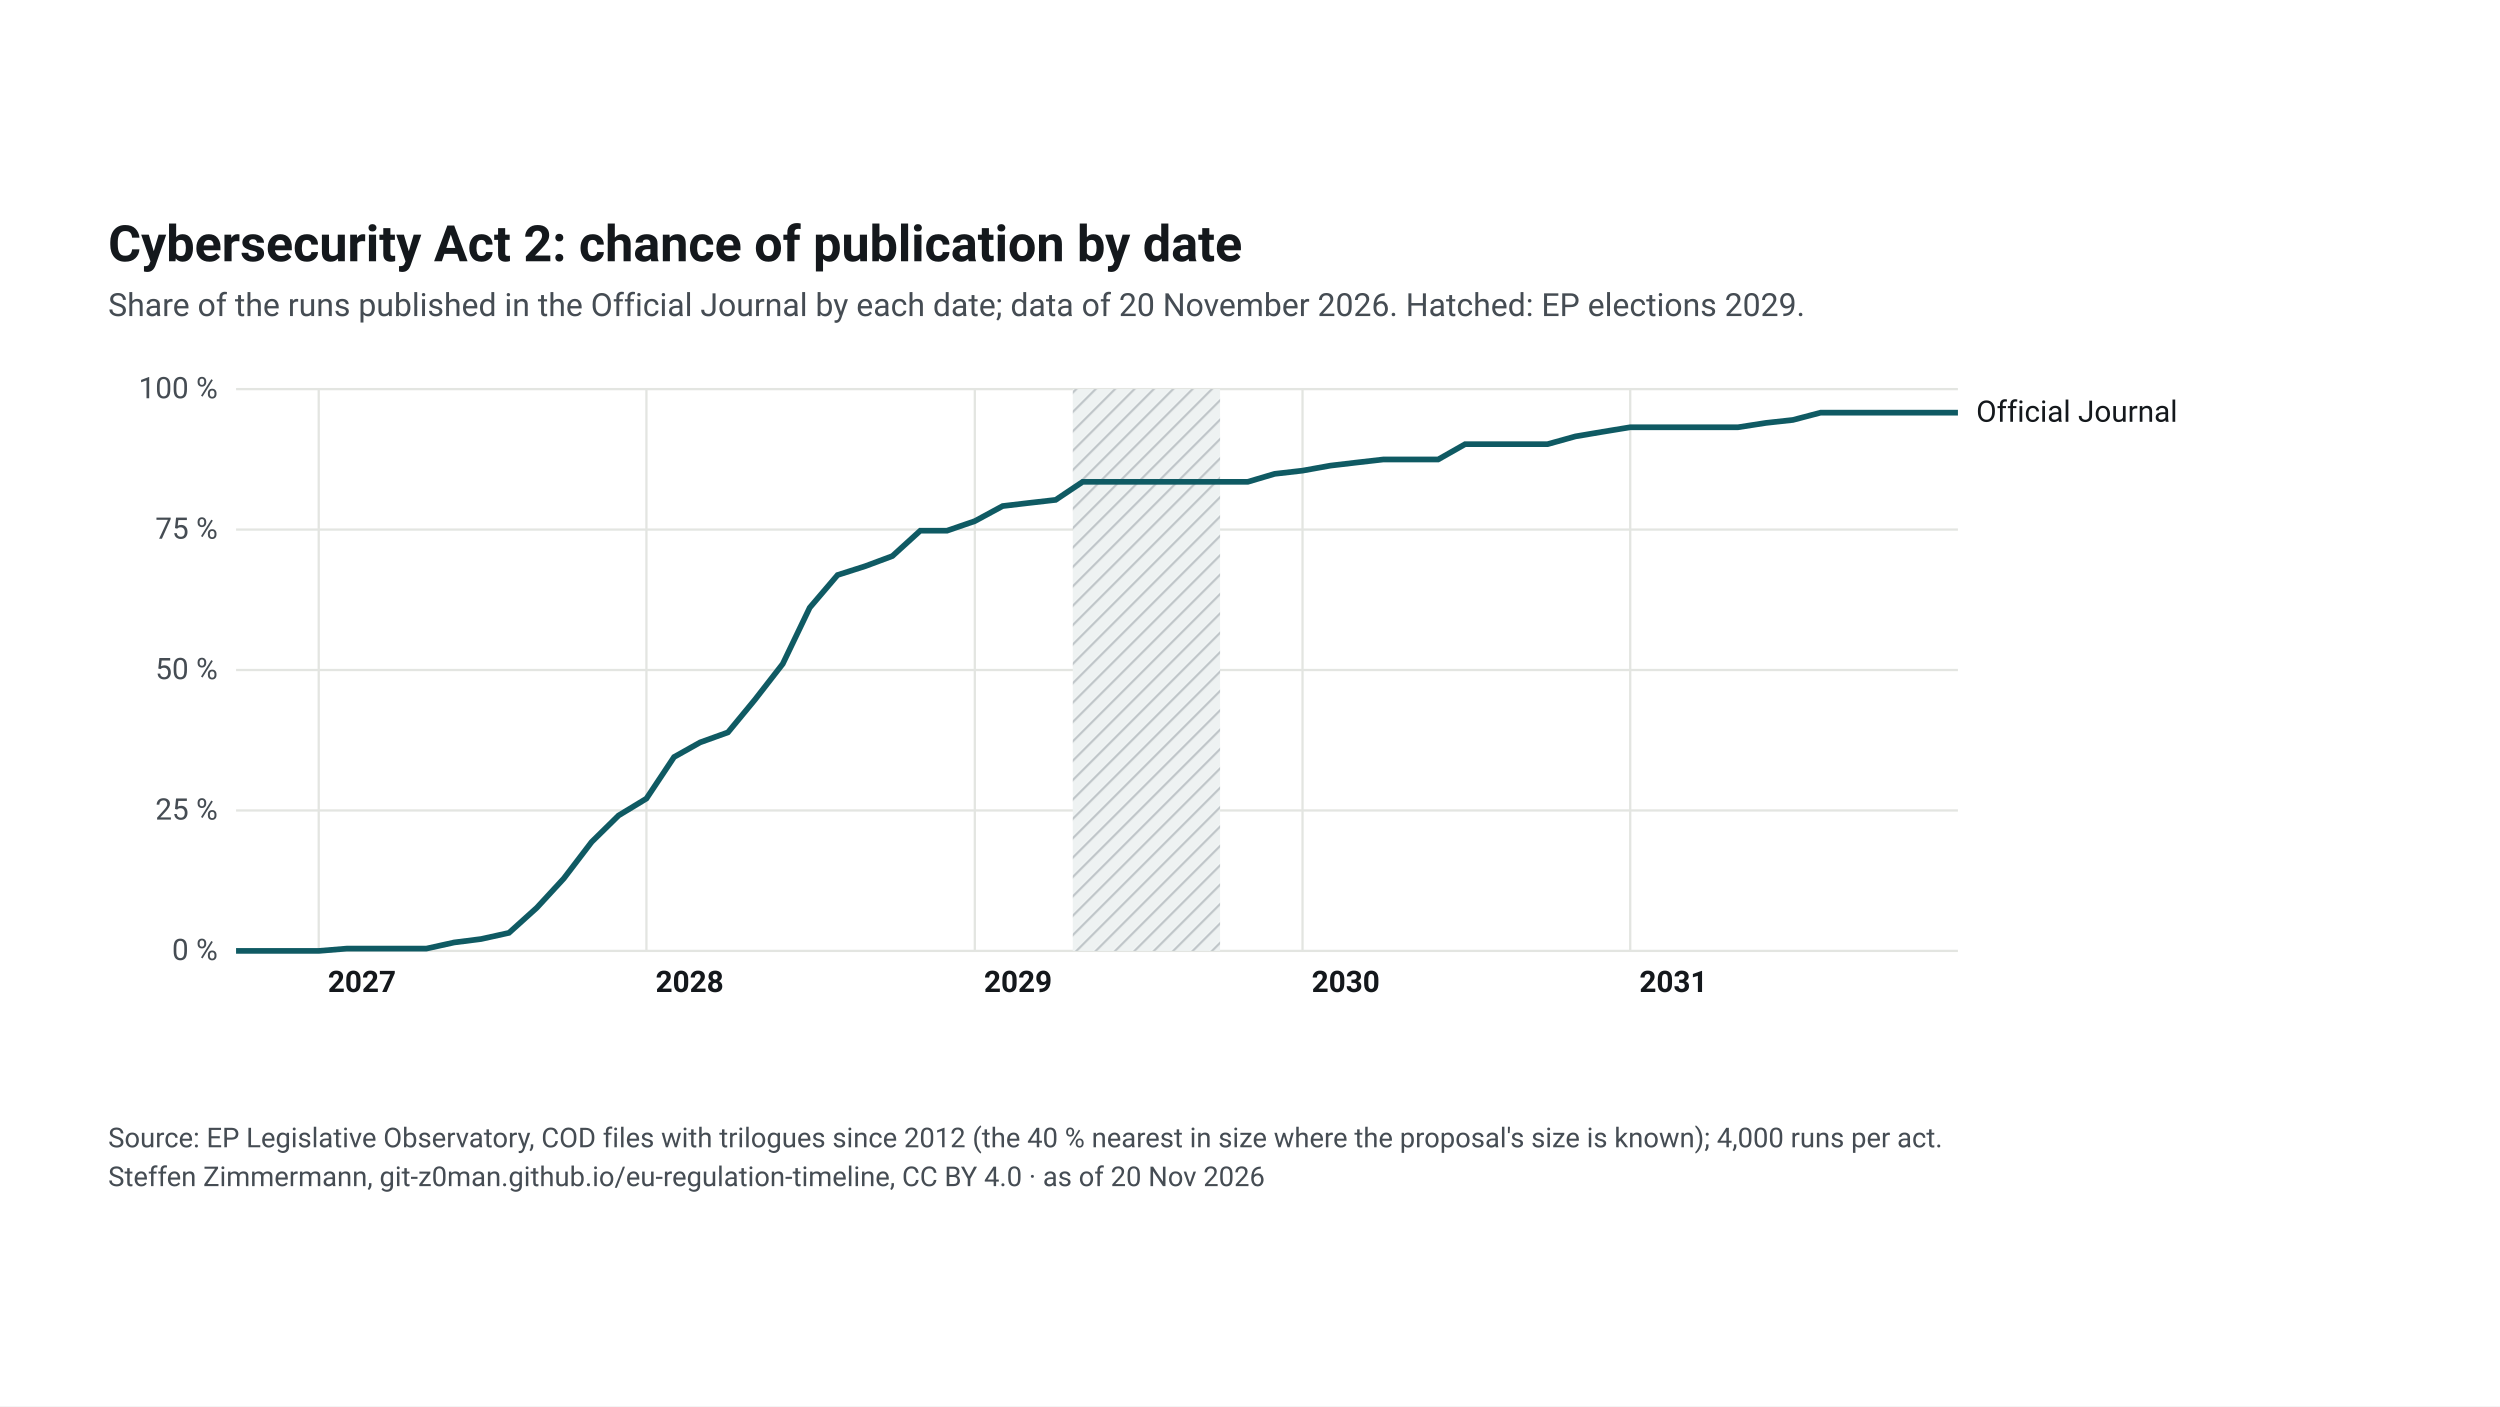
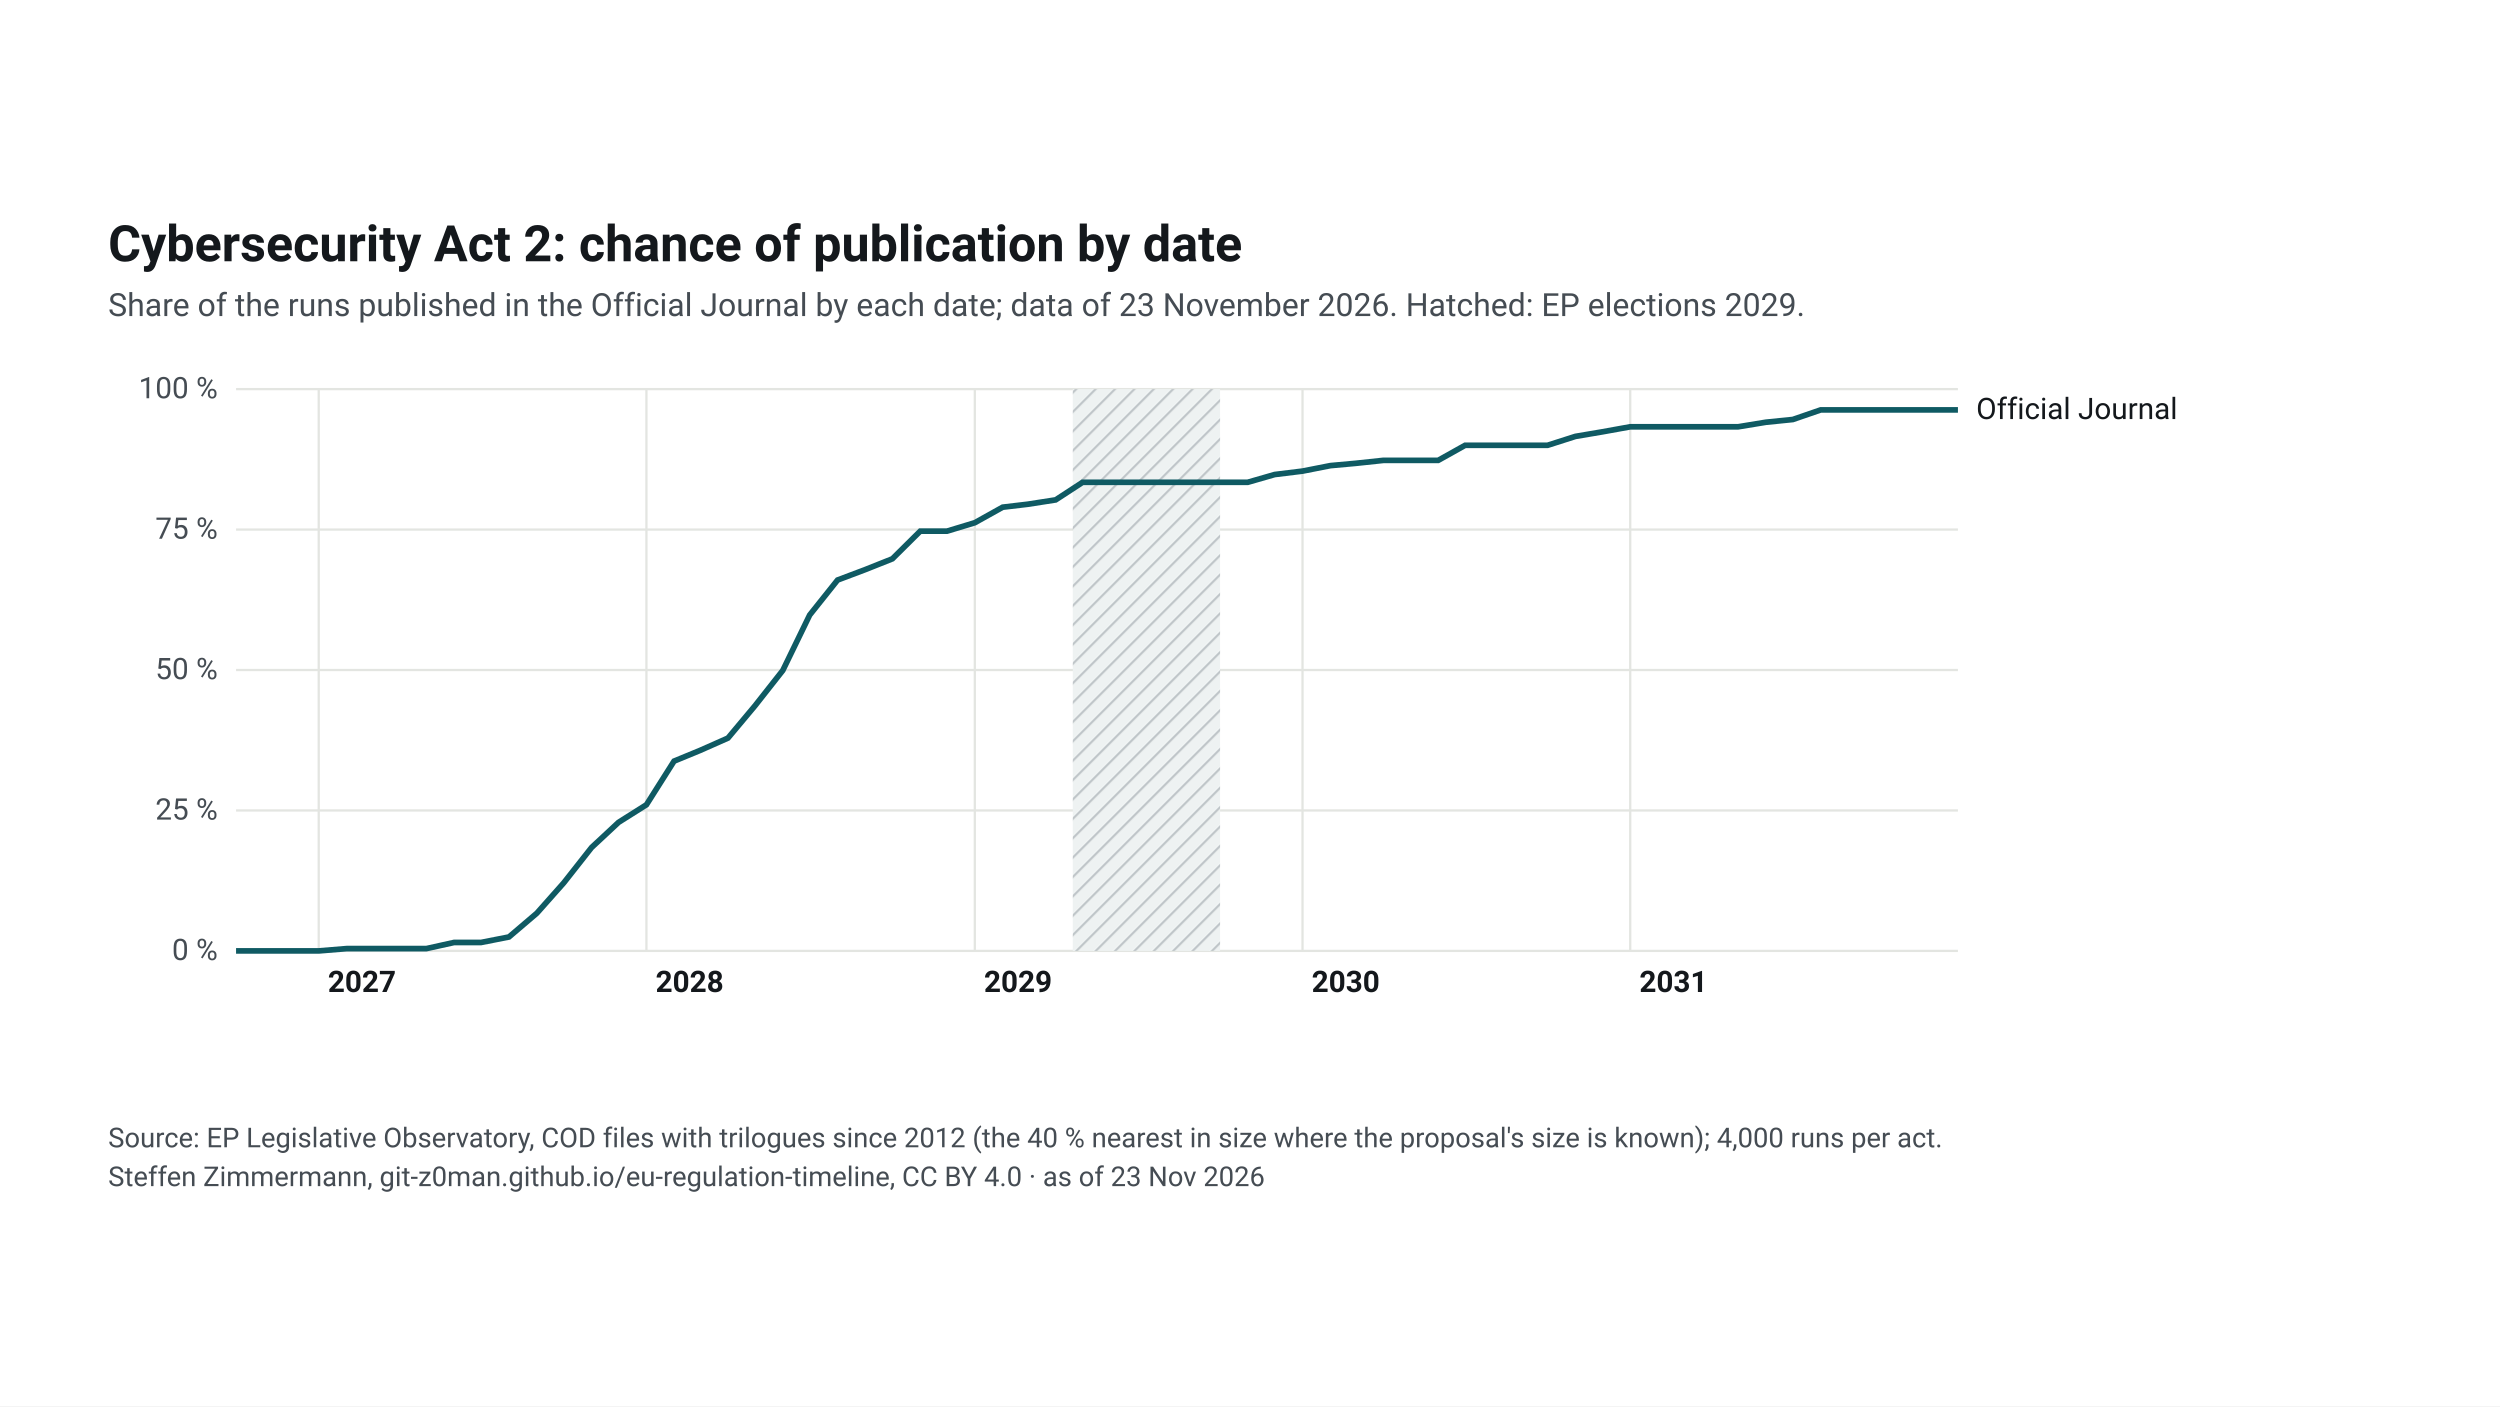
<svg xmlns="http://www.w3.org/2000/svg" width="1920" height="1080" viewBox="0 0 1920 1080">
  <rect width="1920" height="1080" fill="#ffffff" />
  <svg font-family="&quot;Source Sans 3&quot;, system-ui, -apple-system, Segoe UI, Roboto, Arial, sans-serif" font-size="13" x="48" y="48" width="1824" height="984" viewBox="0 0 1040 455" preserveAspectRatio="xMidYMid meet">
    <style>.ink{fill:#14181c}.mu{fill:#454c53}.gr{stroke:#e3e5e1;stroke-width:1}.pa{fill:#eef2f2}.pb{fill:#e4e8e9}.hb{fill:#eef2f2}.hl{stroke:#c3c9cc}.wt{fill:#454c53}.pt{fill:#14181c;paint-order:stroke;stroke:#fff;stroke-width:4px;stroke-linejoin:round}.pl{stroke:#14181c}.td{stroke:#14181c;stroke-width:1.5}.b50{fill:#0f5a63;opacity:.9}.b80{fill:#cfe2e4}.med{fill:#fff;stroke:#0f5a63}.fx{fill:#14181c}.ini{fill:#e3eeef;stroke:#6e9195;stroke-width:1}.ini80{fill:#a7b7ba}.inim{stroke:#6e9195;stroke-width:2}.c1{stroke:#0f5a63}.c2{stroke:#454c53;stroke-dasharray:7 4}.c3{stroke:#6e9195;stroke-dasharray:2 4}.ax{stroke:#454c53;stroke-width:1}.dn{fill:#0f5a63;stroke:#fff}.de{fill:#fff;stroke:#0f5a63}a text{fill:#0f5a63}.nl-pending{fill:#0f5a63}.nl-adopted{fill:#5b646b}.nl-plan{fill:#fff;stroke:#14181c}.nl-open{fill:none;stroke:#14181c}.nl-q{fill:#14181c}.nl-row{stroke:#e3e5e1;stroke-width:.6}.nl-g-announced{fill:#f1f2f3}.nl-g-pending{fill:#e3eeef}.nl-g-adopted{fill:#eef2f2}</style>
    <rect width="1040" height="455" fill="#fff" />
    <text x="20" y="34" font-size="22" font-weight="700" class="ink">Cybersecurity Act 2: chance of publication by date</text>
-     <text x="20" y="58" font-size="14" class="mu">Share of the runs published in the Official Journal by each date; data of 20 November 2026. Hatched: EP elections 2029.</text>
+     <text x="20" y="58" font-size="14" class="mu">Share of the runs published in the Official Journal by each date; data of 23 November 2026. Hatched: EP elections 2029.</text>
    <g transform="translate(20,72)">
      <defs>
        <pattern id="hatch-49" width="6" height="6" patternUnits="userSpaceOnUse" patternTransform="rotate(45)">
          <rect width="6" height="6" class="hb" />
          <line x1="0" y1="0" x2="0" y2="6" class="hl" stroke-width="2" />
        </pattern>
      </defs>
      <line x1="56" y1="264.0" x2="810" y2="264.0" class="gr" />
      <text x="48" y="268.0" text-anchor="end" class="mu">0 %</text>
      <line x1="56" y1="202.5" x2="810" y2="202.5" class="gr" />
      <text x="48" y="206.5" text-anchor="end" class="mu">25 %</text>
      <line x1="56" y1="141.0" x2="810" y2="141.0" class="gr" />
      <text x="48" y="145.0" text-anchor="end" class="mu">50 %</text>
      <line x1="56" y1="79.5" x2="810" y2="79.5" class="gr" />
      <text x="48" y="83.5" text-anchor="end" class="mu">75 %</text>
      <line x1="56" y1="18.0" x2="810" y2="18.0" class="gr" />
      <text x="48" y="22.0" text-anchor="end" class="mu">100 %</text>
      <line x1="92.2" y1="18" x2="92.2" y2="264" class="gr" />
      <text x="96.2" y="282" class="ink" font-weight="600">2027</text>
      <line x1="235.7" y1="18" x2="235.7" y2="264" class="gr" />
      <text x="239.7" y="282" class="ink" font-weight="600">2028</text>
      <line x1="379.5" y1="18" x2="379.5" y2="264" class="gr" />
      <text x="383.5" y="282" class="ink" font-weight="600">2029</text>
      <line x1="523.0" y1="18" x2="523.0" y2="264" class="gr" />
      <text x="527.0" y="282" class="ink" font-weight="600">2030</text>
      <line x1="666.5" y1="18" x2="666.5" y2="264" class="gr" />
      <text x="670.5" y="282" class="ink" font-weight="600">2031</text>
      <rect x="422.4" y="18" width="64.5" height="246" fill="url(#hatch-49)" />
-       <path d="M56.0,264.0 L68.2,264.0 L80.0,264.0 L92.2,264.0 L104.4,263.0 L115.4,263.0 L127.5,263.0 L139.3,263.0 L151.5,260.3 L163.3,258.8 L175.5,256.1 L187.7,245.1 L199.5,232.3 L211.7,216.3 L223.5,204.7 L235.7,197.3 L247.8,179.1 L259.2,172.7 L271.4,168.3 L283.2,154.0 L295.4,138.3 L307.2,113.7 L319.4,99.4 L331.6,95.5 L343.4,91.1 L355.6,80.0 L367.3,80.0 L379.5,75.8 L391.7,69.2 L402.7,67.9 L414.9,66.5 L426.7,58.6 L438.9,58.6 L450.7,58.6 L462.9,58.6 L475.1,58.6 L486.9,58.6 L499.0,58.6 L510.8,55.1 L523.0,53.7 L535.2,51.5 L546.2,50.2 L558.4,48.8 L570.2,48.8 L582.4,48.8 L594.2,42.1 L606.4,42.1 L618.6,42.1 L630.3,42.1 L642.5,38.7 L654.3,36.7 L666.5,34.7 L678.7,34.7 L689.7,34.7 L701.9,34.7 L713.7,34.7 L725.9,32.8 L737.7,31.5 L749.9,28.3 L762.0,28.3 L773.8,28.3 L786.0,28.3 L797.8,28.3 L810.0,28.3" fill="none" class="c1" stroke-width="2.5" />
-       <text x="818.0" y="32.3" class="ink">Official Journal</text>
+       <path d="M56.0,264.0 L68.2,264.0 L80.0,264.0 L92.2,264.0 L104.4,263.0 L115.4,263.0 L127.5,263.0 L139.3,263.0 L151.5,260.3 L163.3,260.3 L175.5,257.9 L187.7,247.5 L199.5,234.2 L211.7,218.7 L223.5,207.7 L235.7,200.0 L247.8,180.9 L259.2,176.2 L271.4,170.8 L283.2,156.7 L295.4,141.2 L307.2,116.9 L319.4,101.6 L331.6,97.0 L343.4,92.3 L355.6,80.2 L367.3,80.2 L379.5,76.5 L391.7,69.7 L402.7,68.4 L414.9,66.5 L426.7,58.8 L438.9,58.8 L450.7,58.8 L462.9,58.8 L475.1,58.8 L486.9,58.8 L499.0,58.8 L510.8,55.4 L523.0,53.9 L535.2,51.5 L546.2,50.5 L558.4,49.2 L570.2,49.2 L582.4,49.2 L594.2,42.6 L606.4,42.6 L618.6,42.6 L630.3,42.6 L642.5,38.7 L654.3,36.7 L666.5,34.5 L678.7,34.5 L689.7,34.5 L701.9,34.5 L713.7,34.5 L725.9,32.5 L737.7,31.3 L749.9,27.1 L762.0,27.1 L773.8,27.1 L786.0,27.1 L797.8,27.1 L810.0,27.1" fill="none" class="c1" stroke-width="2.5" />
+       <text x="818.0" y="31.1" class="ink">Official Journal</text>
      <rect x="50.0" y="18" width="12" height="246" fill="transparent" data-tip="Official Journal: 0 % published before Oct 2026" />
      <rect x="86.2" y="18" width="12" height="246" fill="transparent" data-tip="Official Journal: 0 % published before Jan 2027" />
      <rect x="121.5" y="18" width="12" height="246" fill="transparent" data-tip="Official Journal: 0 % published before Apr 2027" />
      <rect x="157.3" y="18" width="12" height="246" fill="transparent" data-tip="Official Journal: 2 % published before Jul 2027" />
-       <rect x="193.5" y="18" width="12" height="246" fill="transparent" data-tip="Official Journal: 13 % published before Oct 2027" />
-       <rect x="229.7" y="18" width="12" height="246" fill="transparent" data-tip="Official Journal: 27 % published before Jan 2028" />
-       <rect x="265.4" y="18" width="12" height="246" fill="transparent" data-tip="Official Journal: 39 % published before Apr 2028" />
-       <rect x="301.2" y="18" width="12" height="246" fill="transparent" data-tip="Official Journal: 61 % published before Jul 2028" />
+       <rect x="193.5" y="18" width="12" height="246" fill="transparent" data-tip="Official Journal: 12 % published before Oct 2027" />
+       <rect x="229.7" y="18" width="12" height="246" fill="transparent" data-tip="Official Journal: 26 % published before Jan 2028" />
+       <rect x="265.4" y="18" width="12" height="246" fill="transparent" data-tip="Official Journal: 38 % published before Apr 2028" />
+       <rect x="301.2" y="18" width="12" height="246" fill="transparent" data-tip="Official Journal: 60 % published before Jul 2028" />
      <rect x="337.4" y="18" width="12" height="246" fill="transparent" data-tip="Official Journal: 70 % published before Oct 2028" />
      <rect x="373.5" y="18" width="12" height="246" fill="transparent" data-tip="Official Journal: 76 % published before Jan 2029" />
      <rect x="408.9" y="18" width="12" height="246" fill="transparent" data-tip="Official Journal: 80 % published before Apr 2029" />
-       <rect x="444.7" y="18" width="12" height="246" fill="transparent" data-tip="Official Journal: 84 % published before Jul 2029" />
-       <rect x="480.9" y="18" width="12" height="246" fill="transparent" data-tip="Official Journal: 84 % published before Oct 2029" />
-       <rect x="517.0" y="18" width="12" height="246" fill="transparent" data-tip="Official Journal: 86 % published before Jan 2030" />
-       <rect x="552.4" y="18" width="12" height="246" fill="transparent" data-tip="Official Journal: 88 % published before Apr 2030" />
+       <rect x="444.7" y="18" width="12" height="246" fill="transparent" data-tip="Official Journal: 83 % published before Jul 2029" />
+       <rect x="480.9" y="18" width="12" height="246" fill="transparent" data-tip="Official Journal: 83 % published before Oct 2029" />
+       <rect x="517.0" y="18" width="12" height="246" fill="transparent" data-tip="Official Journal: 85 % published before Jan 2030" />
+       <rect x="552.4" y="18" width="12" height="246" fill="transparent" data-tip="Official Journal: 87 % published before Apr 2030" />
      <rect x="588.2" y="18" width="12" height="246" fill="transparent" data-tip="Official Journal: 90 % published before Jul 2030" />
      <rect x="624.3" y="18" width="12" height="246" fill="transparent" data-tip="Official Journal: 90 % published before Oct 2030" />
      <rect x="660.5" y="18" width="12" height="246" fill="transparent" data-tip="Official Journal: 93 % published before Jan 2031" />
      <rect x="695.9" y="18" width="12" height="246" fill="transparent" data-tip="Official Journal: 93 % published before Apr 2031" />
-       <rect x="731.7" y="18" width="12" height="246" fill="transparent" data-tip="Official Journal: 94 % published before Jul 2031" />
+       <rect x="731.7" y="18" width="12" height="246" fill="transparent" data-tip="Official Journal: 95 % published before Jul 2031" />
      <rect x="767.8" y="18" width="12" height="246" fill="transparent" data-tip="Official Journal: 96 % published before Oct 2031" />
      <rect x="804.0" y="18" width="12" height="246" fill="transparent" data-tip="Official Journal: 96 % published before Jan 2032" />
    </g>
    <text x="20" y="422" font-size="12" class="mu">Source: EP Legislative Observatory, COD files with trilogues since 2012 (the 40 % nearest in size where the proposal's size is known); 4,000 runs per act.</text>
-     <text x="20" y="439" font-size="12" class="mu">Steffen Zimmermann, git-z0man.github.io/eu-regulation-timeline, CC BY 4.0 · as of 20 Nov 2026</text>
+     <text x="20" y="439" font-size="12" class="mu">Steffen Zimmermann, git-z0man.github.io/eu-regulation-timeline, CC BY 4.0 · as of 23 Nov 2026</text>
  </svg>
</svg>
